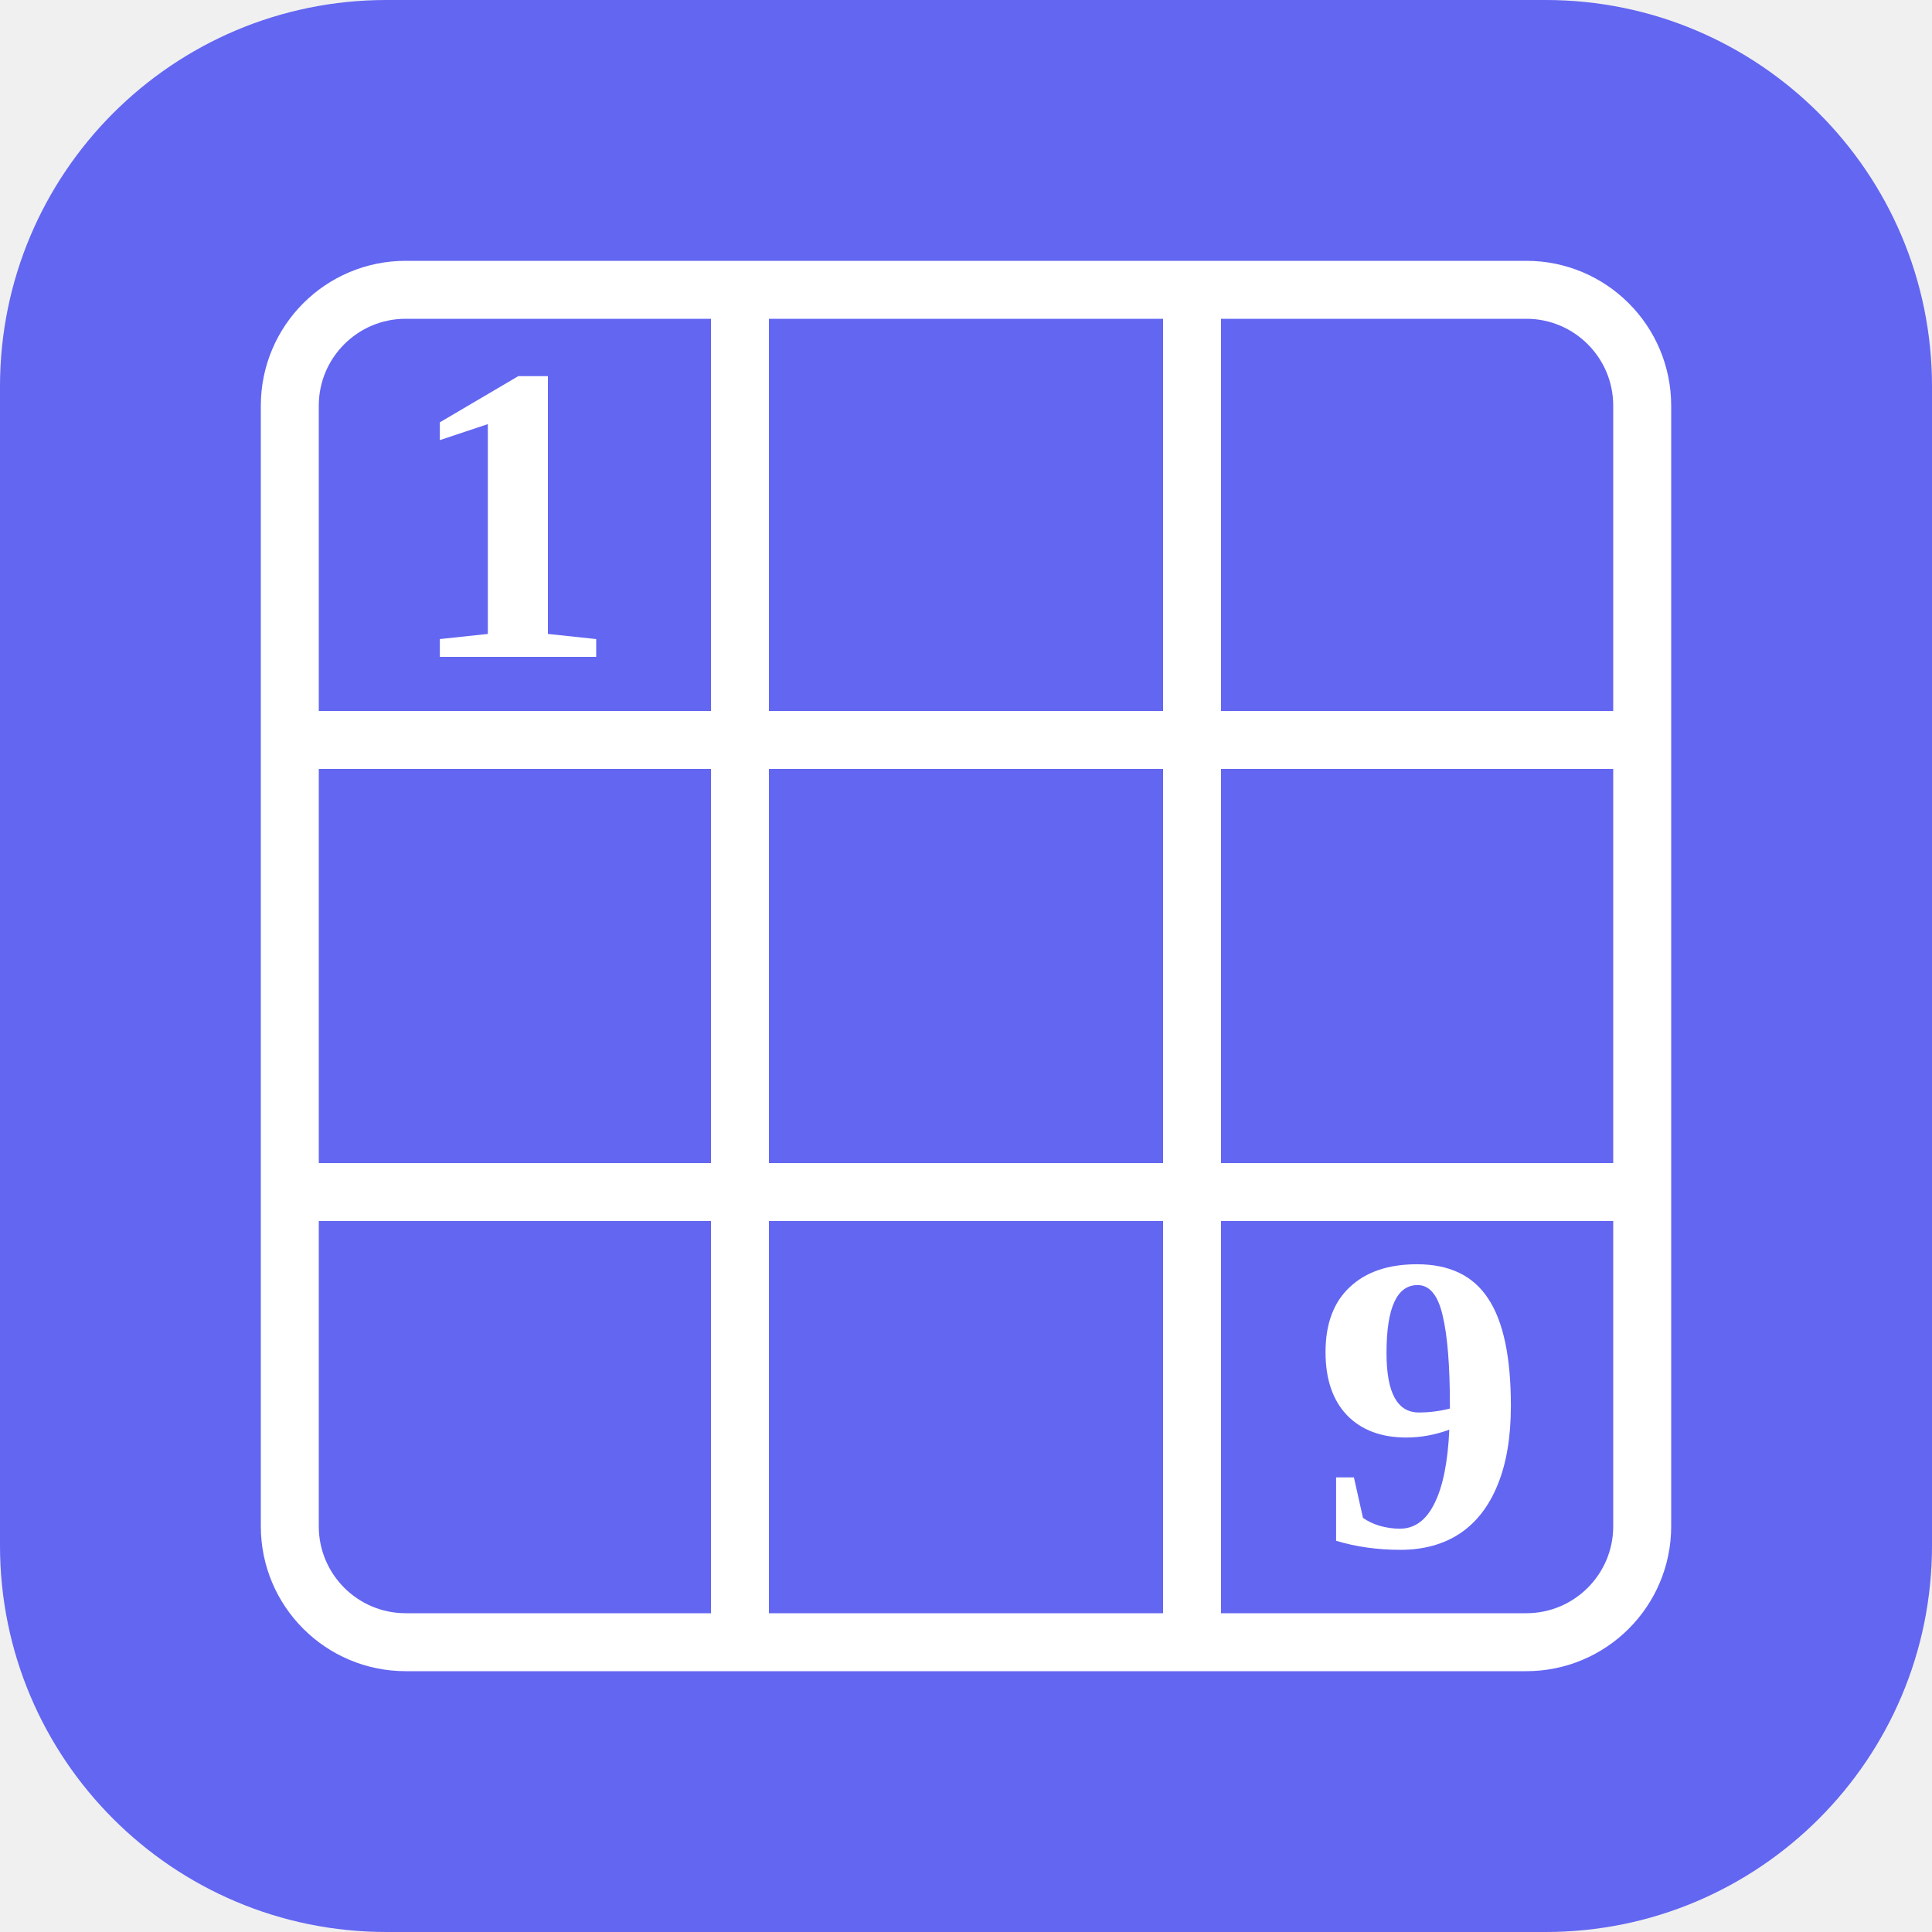
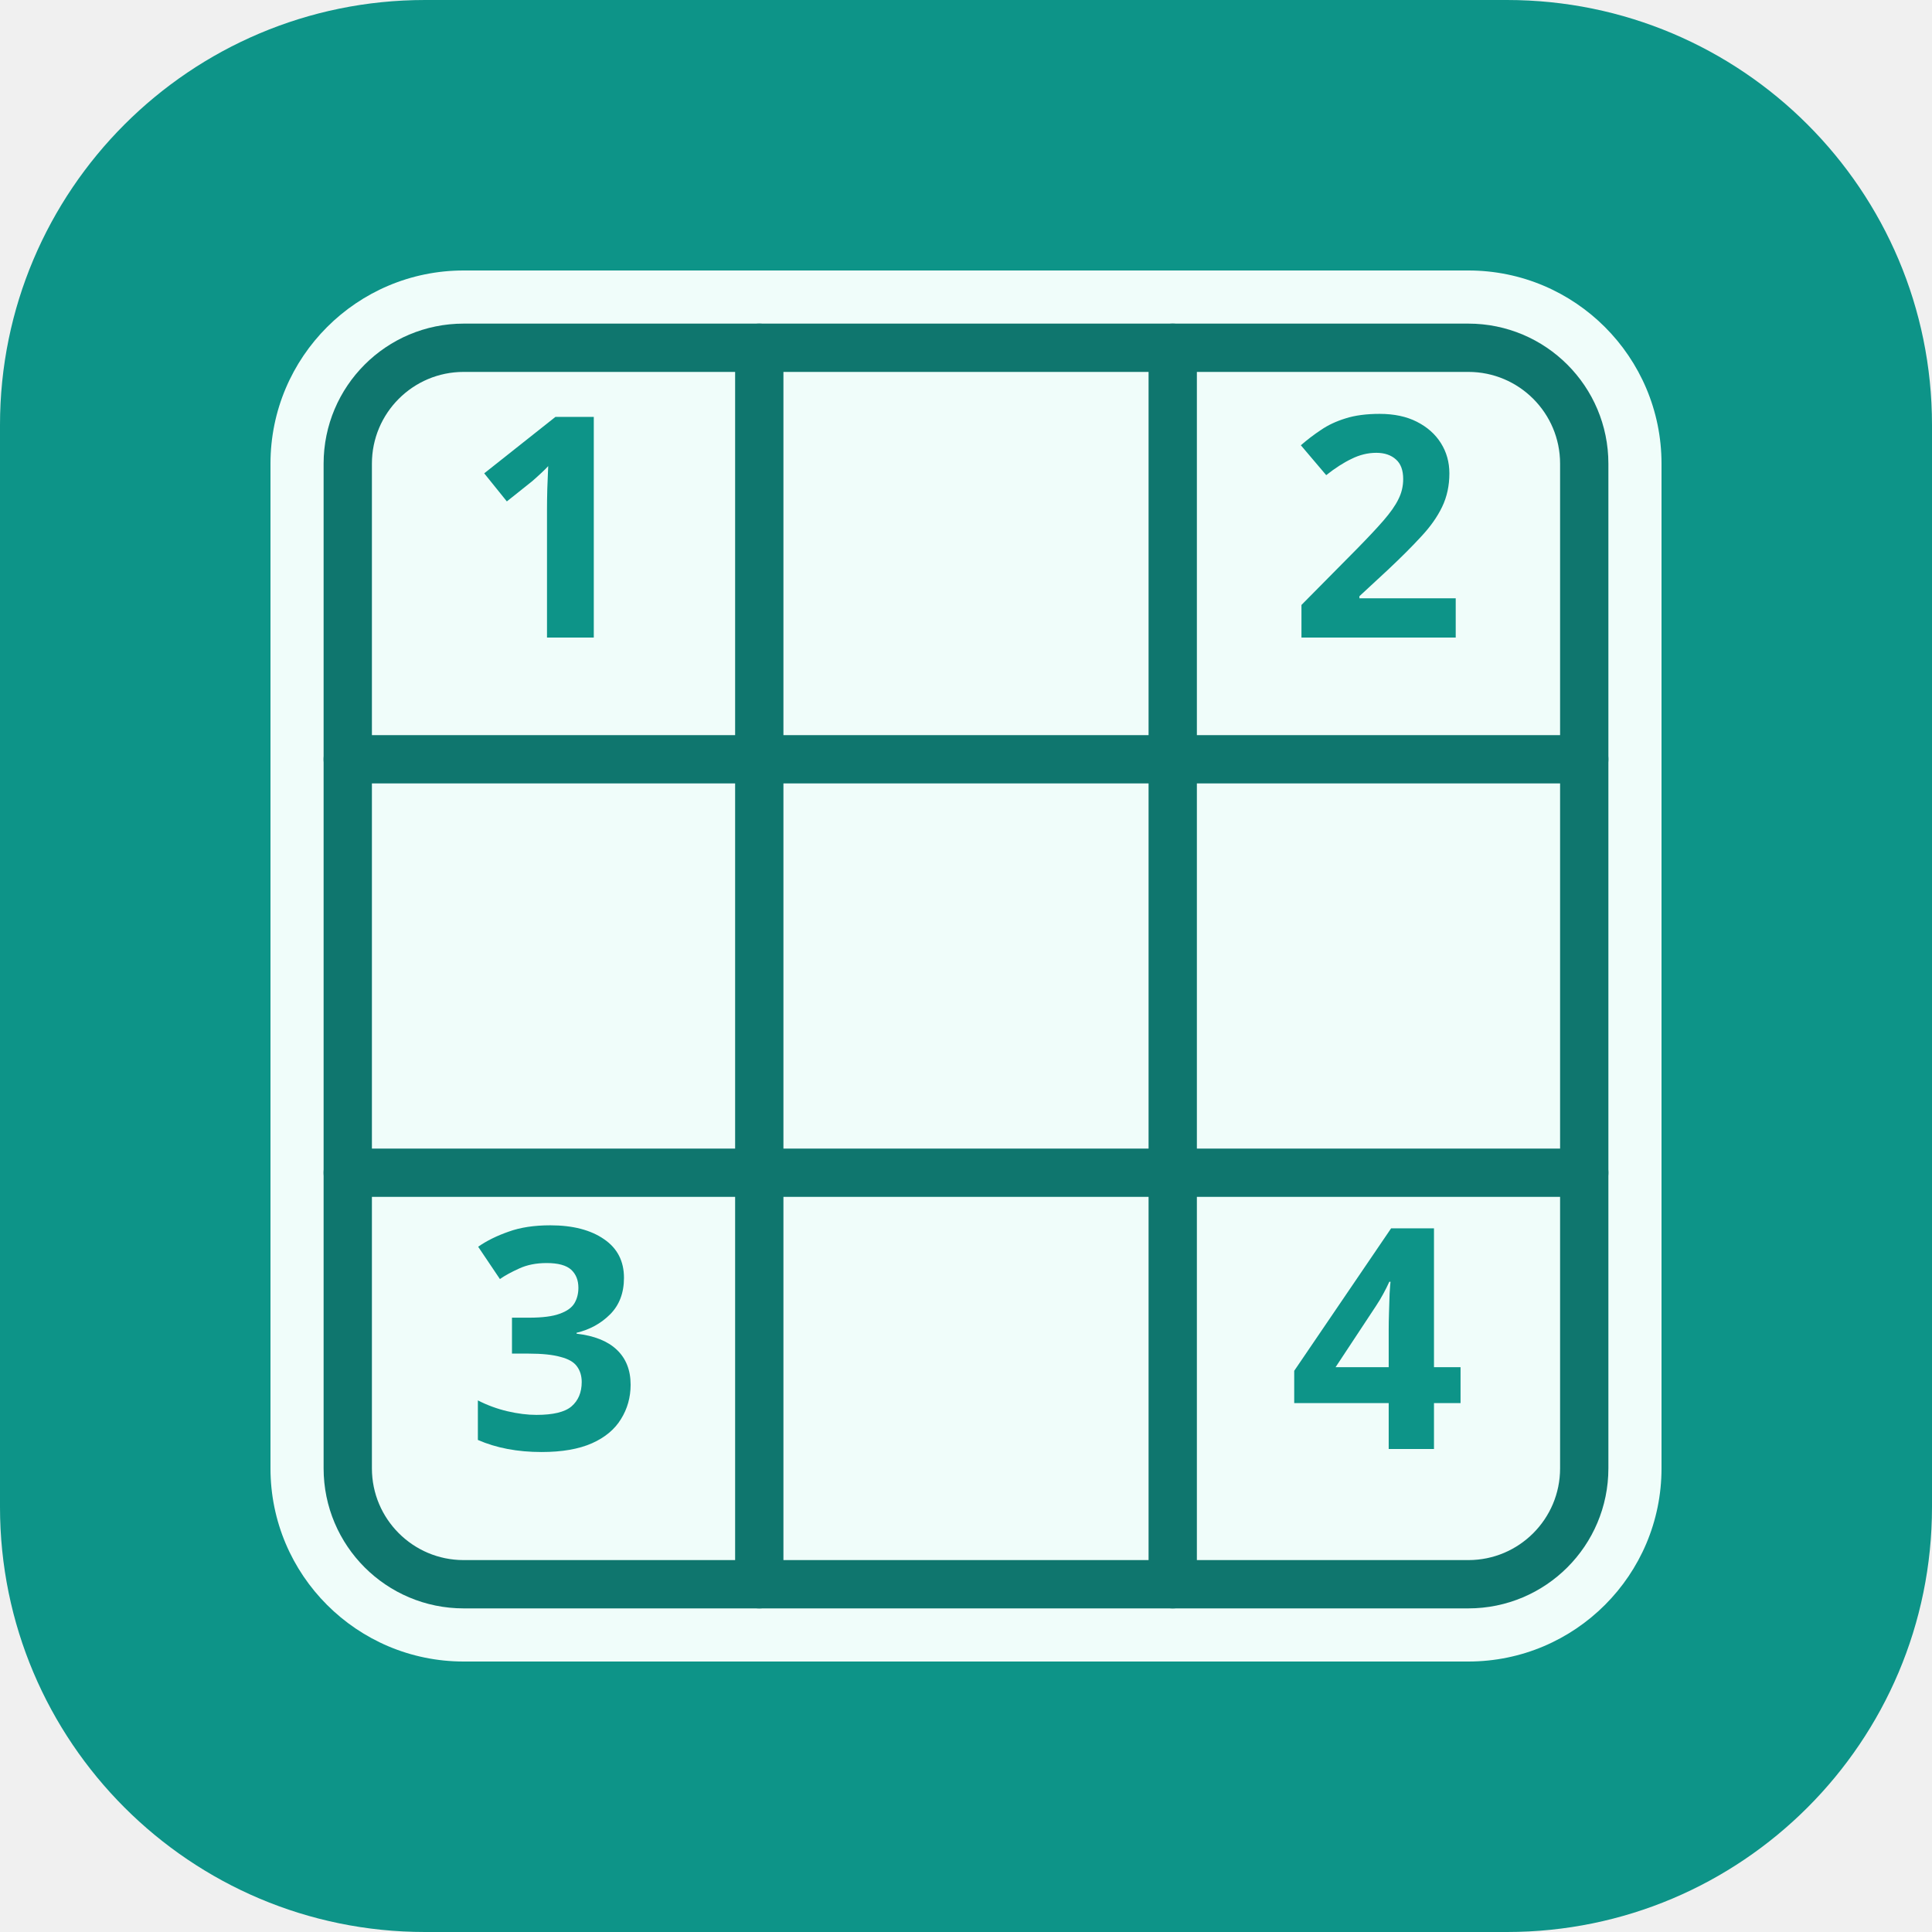
<svg xmlns="http://www.w3.org/2000/svg" viewBox="0 0 100 100">
-   <rect width="100" height="100" rx="20" fill="#6366f1" />
-   <g fill="none" stroke="#fff" stroke-width="3">
-     <rect x="15" y="15" width="70" height="70" rx="6" />
-     <line x1="38.3" y1="15" x2="38.3" y2="85" />
-     <line x1="61.7" y1="15" x2="61.7" y2="85" />
-     <line x1="15" y1="38.3" x2="85" y2="38.3" />
-     <line x1="15" y1="61.7" x2="85" y2="61.7" />
+   <rect width="100" height="100" rx="22" fill="#0d9488" />
+   <rect x="14" y="14" width="72" height="72" rx="10" fill="#f0fdfa" />
+   <g stroke="#0f766e" stroke-width="2.5" fill="none" stroke-linecap="round">
+     <rect x="18" y="18" width="64" height="64" rx="6" />
+     <line x1="18" y1="39.3" x2="82" y2="39.3" />
+     <line x1="18" y1="60.7" x2="82" y2="60.7" />
+     <line x1="39.3" y1="18" x2="39.3" y2="82" />
+     <line x1="60.7" y1="18" x2="60.7" y2="82" />
  </g>
-   <text x="26.5" y="34" font-size="22" font-weight="bold" fill="#fff" text-anchor="middle">1</text>
-   <text x="73.5" y="80" font-size="22" font-weight="bold" fill="#fff" text-anchor="middle">9</text>
+   <g fill="#0d9488" font-family="system-ui,sans-serif" font-weight="700" font-size="16" text-anchor="middle">
+     <text x="28.7" y="33">1</text>
+     <text x="71.3" y="33">2</text>
+     <text x="28.7" y="75">3</text>
+     <text x="71.3" y="75">4</text>
+   </g>
</svg>
